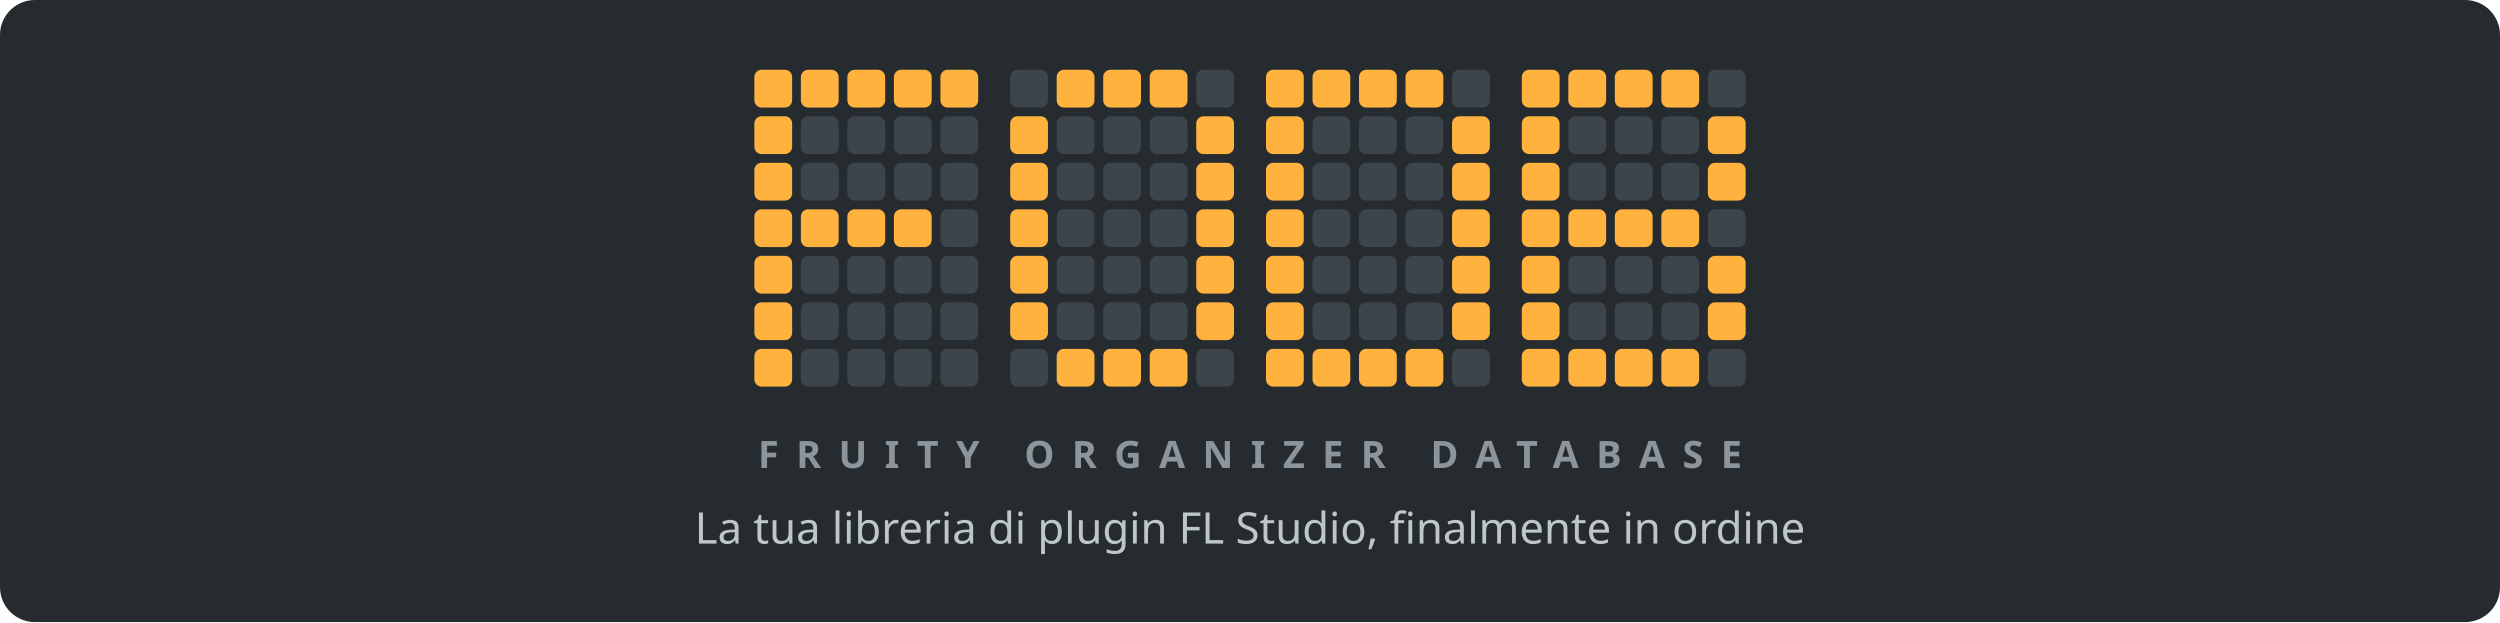
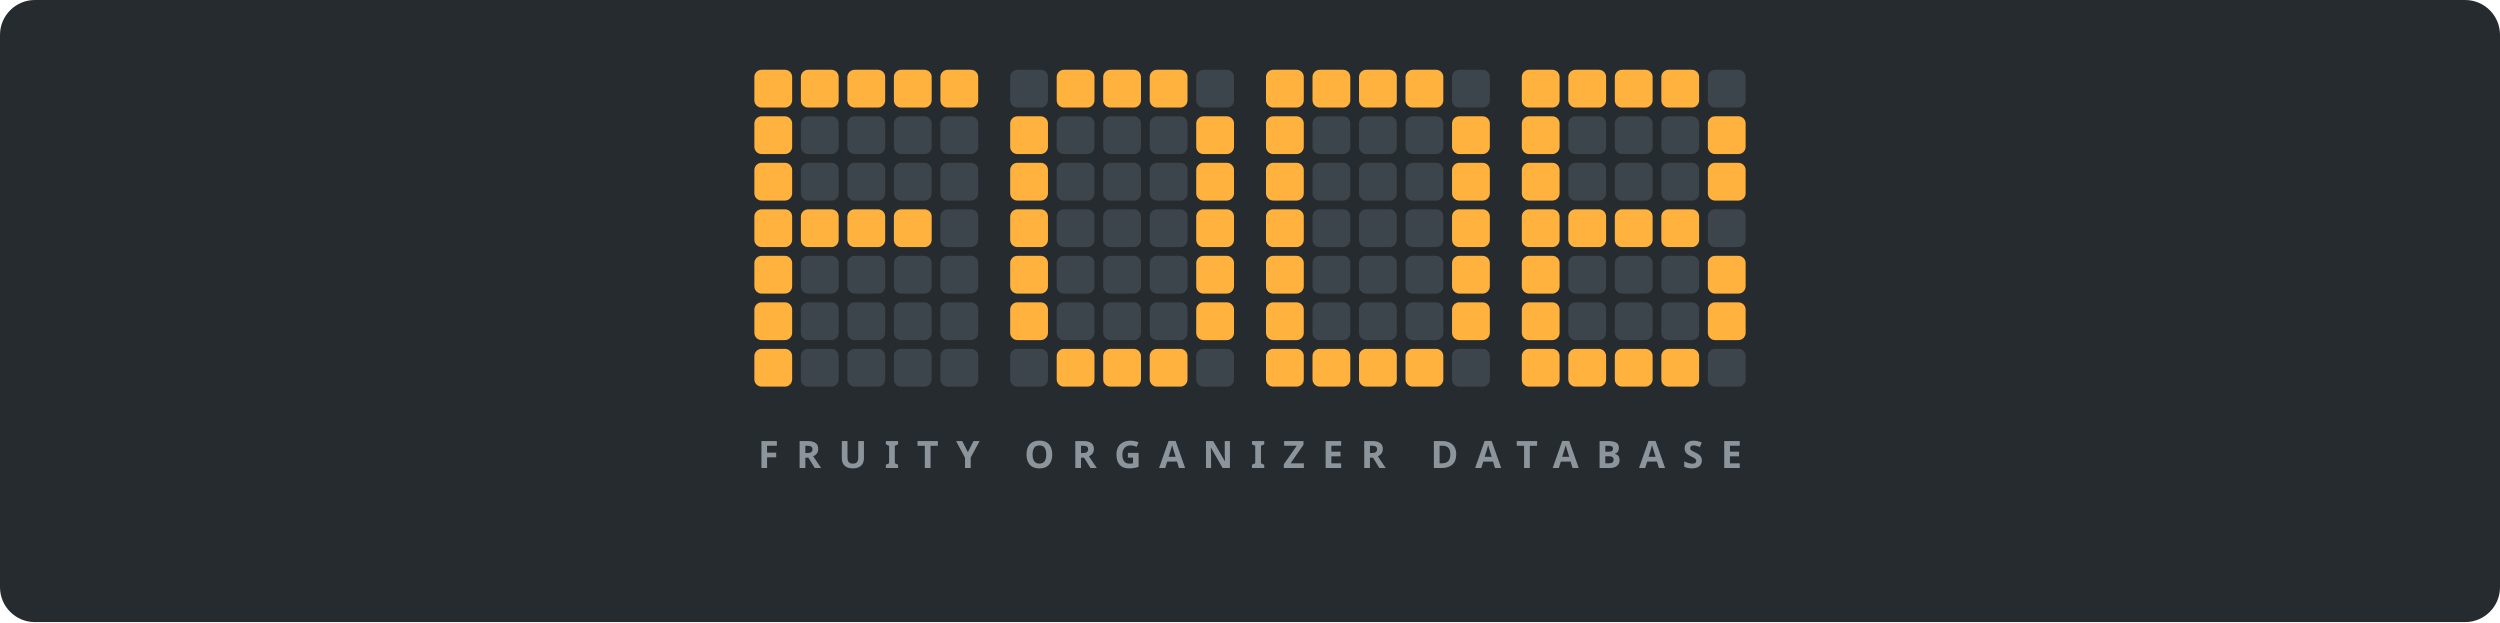
<svg xmlns="http://www.w3.org/2000/svg" viewBox="0 0 860 214" width="860" height="214" role="img" aria-label="FODB">
  <style>
.on{fill:#FFB23E;animation:hit 3.2s ease-out infinite}
.off{fill:#3C454B;animation:tick 3.2s ease-out infinite}
.title{font:600 13px Segoe UI, Noto Sans, Helvetica, Arial, sans-serif;letter-spacing:6px;fill:#8B959B}
- .tag{font:15px Segoe UI, Noto Sans, Helvetica, Arial, sans-serif;fill:#BDC6CB;animation:rise 1.1s ease-out both}
+ .tag{font:15px Segoe UI, Noto Sans, Helvetica, Arial, sans-serif;fill:#BDC6CB;opacity:0;animation:slogan 12s ease-in-out infinite both}
@keyframes hit{0%,100%{fill:#FFB23E;opacity:.86}4%{fill:#FFE3AE;opacity:1}20%{fill:#FFB23E;opacity:.86}}
@keyframes tick{0%,100%{fill:#3C454B}4%{fill:#6A747A}18%{fill:#3C454B}}
- @keyframes rise{from{opacity:0;transform:translateY(8px)}to{opacity:1;transform:none}}
- @media (prefers-reduced-motion:reduce){.on,.off,.tag{animation:none}}
+ @keyframes slogan{0%{opacity:0;transform:translateY(8px)}3%,30%{opacity:1;transform:none}33%,100%{opacity:0;transform:translateY(-6px)}}
+ @media (prefers-reduced-motion:reduce){.on,.off,.tag{animation:none}.first{opacity:1}}
</style>
  <rect width="860" height="214" rx="12" fill="#262B2F" />
  <rect class="on" x="259.5" y="24" width="13" height="13" rx="2.5" style="animation-delay:0.00s" />
  <rect class="on" x="275.5" y="24" width="13" height="13" rx="2.5" style="animation-delay:0.11s" />
  <rect class="on" x="291.5" y="24" width="13" height="13" rx="2.5" style="animation-delay:0.22s" />
  <rect class="on" x="307.5" y="24" width="13" height="13" rx="2.5" style="animation-delay:0.32s" />
  <rect class="on" x="323.5" y="24" width="13" height="13" rx="2.5" style="animation-delay:0.43s" />
  <rect class="on" x="259.5" y="40" width="13" height="13" rx="2.5" style="animation-delay:0.00s" />
  <rect class="off" x="275.5" y="40" width="13" height="13" rx="2.5" style="animation-delay:0.11s" />
  <rect class="off" x="291.5" y="40" width="13" height="13" rx="2.5" style="animation-delay:0.22s" />
  <rect class="off" x="307.5" y="40" width="13" height="13" rx="2.5" style="animation-delay:0.32s" />
  <rect class="off" x="323.5" y="40" width="13" height="13" rx="2.5" style="animation-delay:0.43s" />
  <rect class="on" x="259.5" y="56" width="13" height="13" rx="2.5" style="animation-delay:0.00s" />
  <rect class="off" x="275.5" y="56" width="13" height="13" rx="2.5" style="animation-delay:0.11s" />
  <rect class="off" x="291.5" y="56" width="13" height="13" rx="2.5" style="animation-delay:0.22s" />
  <rect class="off" x="307.5" y="56" width="13" height="13" rx="2.5" style="animation-delay:0.32s" />
  <rect class="off" x="323.5" y="56" width="13" height="13" rx="2.5" style="animation-delay:0.43s" />
  <rect class="on" x="259.5" y="72" width="13" height="13" rx="2.5" style="animation-delay:0.00s" />
  <rect class="on" x="275.5" y="72" width="13" height="13" rx="2.5" style="animation-delay:0.11s" />
  <rect class="on" x="291.5" y="72" width="13" height="13" rx="2.5" style="animation-delay:0.22s" />
  <rect class="on" x="307.5" y="72" width="13" height="13" rx="2.5" style="animation-delay:0.32s" />
  <rect class="off" x="323.5" y="72" width="13" height="13" rx="2.5" style="animation-delay:0.43s" />
  <rect class="on" x="259.5" y="88" width="13" height="13" rx="2.5" style="animation-delay:0.00s" />
  <rect class="off" x="275.5" y="88" width="13" height="13" rx="2.5" style="animation-delay:0.11s" />
  <rect class="off" x="291.5" y="88" width="13" height="13" rx="2.5" style="animation-delay:0.22s" />
  <rect class="off" x="307.5" y="88" width="13" height="13" rx="2.5" style="animation-delay:0.32s" />
  <rect class="off" x="323.5" y="88" width="13" height="13" rx="2.5" style="animation-delay:0.43s" />
  <rect class="on" x="259.5" y="104" width="13" height="13" rx="2.5" style="animation-delay:0.00s" />
  <rect class="off" x="275.5" y="104" width="13" height="13" rx="2.5" style="animation-delay:0.11s" />
  <rect class="off" x="291.5" y="104" width="13" height="13" rx="2.5" style="animation-delay:0.22s" />
  <rect class="off" x="307.5" y="104" width="13" height="13" rx="2.5" style="animation-delay:0.32s" />
  <rect class="off" x="323.5" y="104" width="13" height="13" rx="2.5" style="animation-delay:0.43s" />
  <rect class="on" x="259.5" y="120" width="13" height="13" rx="2.5" style="animation-delay:0.00s" />
  <rect class="off" x="275.5" y="120" width="13" height="13" rx="2.5" style="animation-delay:0.11s" />
  <rect class="off" x="291.5" y="120" width="13" height="13" rx="2.5" style="animation-delay:0.22s" />
  <rect class="off" x="307.5" y="120" width="13" height="13" rx="2.5" style="animation-delay:0.32s" />
  <rect class="off" x="323.5" y="120" width="13" height="13" rx="2.5" style="animation-delay:0.43s" />
  <rect class="off" x="347.5" y="24" width="13" height="13" rx="2.5" style="animation-delay:0.59s" />
  <rect class="on" x="363.5" y="24" width="13" height="13" rx="2.5" style="animation-delay:0.70s" />
  <rect class="on" x="379.5" y="24" width="13" height="13" rx="2.5" style="animation-delay:0.81s" />
  <rect class="on" x="395.5" y="24" width="13" height="13" rx="2.5" style="animation-delay:0.92s" />
  <rect class="off" x="411.5" y="24" width="13" height="13" rx="2.5" style="animation-delay:1.03s" />
  <rect class="on" x="347.5" y="40" width="13" height="13" rx="2.5" style="animation-delay:0.59s" />
  <rect class="off" x="363.5" y="40" width="13" height="13" rx="2.5" style="animation-delay:0.70s" />
  <rect class="off" x="379.5" y="40" width="13" height="13" rx="2.5" style="animation-delay:0.81s" />
  <rect class="off" x="395.5" y="40" width="13" height="13" rx="2.5" style="animation-delay:0.92s" />
  <rect class="on" x="411.5" y="40" width="13" height="13" rx="2.5" style="animation-delay:1.03s" />
  <rect class="on" x="347.5" y="56" width="13" height="13" rx="2.5" style="animation-delay:0.59s" />
  <rect class="off" x="363.5" y="56" width="13" height="13" rx="2.5" style="animation-delay:0.70s" />
  <rect class="off" x="379.5" y="56" width="13" height="13" rx="2.5" style="animation-delay:0.81s" />
  <rect class="off" x="395.5" y="56" width="13" height="13" rx="2.5" style="animation-delay:0.92s" />
  <rect class="on" x="411.5" y="56" width="13" height="13" rx="2.5" style="animation-delay:1.03s" />
  <rect class="on" x="347.5" y="72" width="13" height="13" rx="2.5" style="animation-delay:0.59s" />
  <rect class="off" x="363.5" y="72" width="13" height="13" rx="2.5" style="animation-delay:0.70s" />
  <rect class="off" x="379.5" y="72" width="13" height="13" rx="2.5" style="animation-delay:0.81s" />
  <rect class="off" x="395.5" y="72" width="13" height="13" rx="2.5" style="animation-delay:0.92s" />
  <rect class="on" x="411.5" y="72" width="13" height="13" rx="2.5" style="animation-delay:1.03s" />
  <rect class="on" x="347.5" y="88" width="13" height="13" rx="2.5" style="animation-delay:0.59s" />
  <rect class="off" x="363.5" y="88" width="13" height="13" rx="2.5" style="animation-delay:0.70s" />
  <rect class="off" x="379.5" y="88" width="13" height="13" rx="2.5" style="animation-delay:0.81s" />
  <rect class="off" x="395.5" y="88" width="13" height="13" rx="2.5" style="animation-delay:0.92s" />
  <rect class="on" x="411.5" y="88" width="13" height="13" rx="2.5" style="animation-delay:1.03s" />
  <rect class="on" x="347.5" y="104" width="13" height="13" rx="2.5" style="animation-delay:0.59s" />
  <rect class="off" x="363.5" y="104" width="13" height="13" rx="2.5" style="animation-delay:0.70s" />
  <rect class="off" x="379.5" y="104" width="13" height="13" rx="2.5" style="animation-delay:0.81s" />
  <rect class="off" x="395.5" y="104" width="13" height="13" rx="2.5" style="animation-delay:0.92s" />
  <rect class="on" x="411.5" y="104" width="13" height="13" rx="2.5" style="animation-delay:1.03s" />
  <rect class="off" x="347.5" y="120" width="13" height="13" rx="2.5" style="animation-delay:0.59s" />
  <rect class="on" x="363.5" y="120" width="13" height="13" rx="2.5" style="animation-delay:0.70s" />
  <rect class="on" x="379.5" y="120" width="13" height="13" rx="2.5" style="animation-delay:0.81s" />
  <rect class="on" x="395.5" y="120" width="13" height="13" rx="2.5" style="animation-delay:0.92s" />
  <rect class="off" x="411.5" y="120" width="13" height="13" rx="2.5" style="animation-delay:1.03s" />
  <rect class="on" x="435.5" y="24" width="13" height="13" rx="2.5" style="animation-delay:1.19s" />
  <rect class="on" x="451.5" y="24" width="13" height="13" rx="2.5" style="animation-delay:1.30s" />
  <rect class="on" x="467.5" y="24" width="13" height="13" rx="2.5" style="animation-delay:1.41s" />
  <rect class="on" x="483.5" y="24" width="13" height="13" rx="2.5" style="animation-delay:1.51s" />
  <rect class="off" x="499.5" y="24" width="13" height="13" rx="2.5" style="animation-delay:1.62s" />
  <rect class="on" x="435.5" y="40" width="13" height="13" rx="2.5" style="animation-delay:1.19s" />
  <rect class="off" x="451.5" y="40" width="13" height="13" rx="2.5" style="animation-delay:1.30s" />
  <rect class="off" x="467.5" y="40" width="13" height="13" rx="2.5" style="animation-delay:1.41s" />
  <rect class="off" x="483.5" y="40" width="13" height="13" rx="2.5" style="animation-delay:1.51s" />
  <rect class="on" x="499.5" y="40" width="13" height="13" rx="2.5" style="animation-delay:1.62s" />
  <rect class="on" x="435.5" y="56" width="13" height="13" rx="2.5" style="animation-delay:1.19s" />
  <rect class="off" x="451.5" y="56" width="13" height="13" rx="2.5" style="animation-delay:1.30s" />
  <rect class="off" x="467.5" y="56" width="13" height="13" rx="2.5" style="animation-delay:1.41s" />
  <rect class="off" x="483.5" y="56" width="13" height="13" rx="2.5" style="animation-delay:1.51s" />
  <rect class="on" x="499.5" y="56" width="13" height="13" rx="2.5" style="animation-delay:1.62s" />
  <rect class="on" x="435.5" y="72" width="13" height="13" rx="2.5" style="animation-delay:1.19s" />
  <rect class="off" x="451.5" y="72" width="13" height="13" rx="2.5" style="animation-delay:1.30s" />
  <rect class="off" x="467.5" y="72" width="13" height="13" rx="2.5" style="animation-delay:1.41s" />
  <rect class="off" x="483.5" y="72" width="13" height="13" rx="2.5" style="animation-delay:1.51s" />
  <rect class="on" x="499.5" y="72" width="13" height="13" rx="2.5" style="animation-delay:1.62s" />
  <rect class="on" x="435.5" y="88" width="13" height="13" rx="2.5" style="animation-delay:1.19s" />
  <rect class="off" x="451.5" y="88" width="13" height="13" rx="2.5" style="animation-delay:1.30s" />
  <rect class="off" x="467.5" y="88" width="13" height="13" rx="2.5" style="animation-delay:1.41s" />
  <rect class="off" x="483.5" y="88" width="13" height="13" rx="2.5" style="animation-delay:1.51s" />
  <rect class="on" x="499.5" y="88" width="13" height="13" rx="2.5" style="animation-delay:1.62s" />
  <rect class="on" x="435.5" y="104" width="13" height="13" rx="2.5" style="animation-delay:1.19s" />
  <rect class="off" x="451.5" y="104" width="13" height="13" rx="2.5" style="animation-delay:1.30s" />
  <rect class="off" x="467.5" y="104" width="13" height="13" rx="2.5" style="animation-delay:1.41s" />
  <rect class="off" x="483.5" y="104" width="13" height="13" rx="2.5" style="animation-delay:1.51s" />
  <rect class="on" x="499.5" y="104" width="13" height="13" rx="2.5" style="animation-delay:1.62s" />
  <rect class="on" x="435.5" y="120" width="13" height="13" rx="2.5" style="animation-delay:1.19s" />
  <rect class="on" x="451.5" y="120" width="13" height="13" rx="2.5" style="animation-delay:1.30s" />
  <rect class="on" x="467.5" y="120" width="13" height="13" rx="2.5" style="animation-delay:1.41s" />
  <rect class="on" x="483.5" y="120" width="13" height="13" rx="2.5" style="animation-delay:1.51s" />
  <rect class="off" x="499.5" y="120" width="13" height="13" rx="2.5" style="animation-delay:1.62s" />
  <rect class="on" x="523.5" y="24" width="13" height="13" rx="2.5" style="animation-delay:1.78s" />
  <rect class="on" x="539.5" y="24" width="13" height="13" rx="2.5" style="animation-delay:1.89s" />
  <rect class="on" x="555.5" y="24" width="13" height="13" rx="2.5" style="animation-delay:2.00s" />
  <rect class="on" x="571.5" y="24" width="13" height="13" rx="2.5" style="animation-delay:2.11s" />
  <rect class="off" x="587.5" y="24" width="13" height="13" rx="2.5" style="animation-delay:2.22s" />
  <rect class="on" x="523.5" y="40" width="13" height="13" rx="2.5" style="animation-delay:1.78s" />
  <rect class="off" x="539.5" y="40" width="13" height="13" rx="2.5" style="animation-delay:1.89s" />
  <rect class="off" x="555.5" y="40" width="13" height="13" rx="2.5" style="animation-delay:2.00s" />
  <rect class="off" x="571.5" y="40" width="13" height="13" rx="2.5" style="animation-delay:2.11s" />
  <rect class="on" x="587.5" y="40" width="13" height="13" rx="2.5" style="animation-delay:2.22s" />
  <rect class="on" x="523.5" y="56" width="13" height="13" rx="2.5" style="animation-delay:1.78s" />
  <rect class="off" x="539.5" y="56" width="13" height="13" rx="2.5" style="animation-delay:1.89s" />
  <rect class="off" x="555.5" y="56" width="13" height="13" rx="2.5" style="animation-delay:2.00s" />
  <rect class="off" x="571.5" y="56" width="13" height="13" rx="2.5" style="animation-delay:2.11s" />
  <rect class="on" x="587.5" y="56" width="13" height="13" rx="2.5" style="animation-delay:2.22s" />
  <rect class="on" x="523.5" y="72" width="13" height="13" rx="2.5" style="animation-delay:1.78s" />
  <rect class="on" x="539.5" y="72" width="13" height="13" rx="2.5" style="animation-delay:1.89s" />
  <rect class="on" x="555.5" y="72" width="13" height="13" rx="2.5" style="animation-delay:2.00s" />
  <rect class="on" x="571.5" y="72" width="13" height="13" rx="2.5" style="animation-delay:2.11s" />
  <rect class="off" x="587.5" y="72" width="13" height="13" rx="2.5" style="animation-delay:2.22s" />
  <rect class="on" x="523.5" y="88" width="13" height="13" rx="2.5" style="animation-delay:1.78s" />
  <rect class="off" x="539.5" y="88" width="13" height="13" rx="2.5" style="animation-delay:1.89s" />
  <rect class="off" x="555.5" y="88" width="13" height="13" rx="2.5" style="animation-delay:2.00s" />
  <rect class="off" x="571.5" y="88" width="13" height="13" rx="2.5" style="animation-delay:2.11s" />
  <rect class="on" x="587.5" y="88" width="13" height="13" rx="2.5" style="animation-delay:2.22s" />
  <rect class="on" x="523.5" y="104" width="13" height="13" rx="2.5" style="animation-delay:1.78s" />
  <rect class="off" x="539.5" y="104" width="13" height="13" rx="2.5" style="animation-delay:1.89s" />
  <rect class="off" x="555.5" y="104" width="13" height="13" rx="2.5" style="animation-delay:2.00s" />
  <rect class="off" x="571.5" y="104" width="13" height="13" rx="2.5" style="animation-delay:2.11s" />
  <rect class="on" x="587.5" y="104" width="13" height="13" rx="2.5" style="animation-delay:2.22s" />
  <rect class="on" x="523.5" y="120" width="13" height="13" rx="2.5" style="animation-delay:1.78s" />
  <rect class="on" x="539.5" y="120" width="13" height="13" rx="2.5" style="animation-delay:1.89s" />
  <rect class="on" x="555.5" y="120" width="13" height="13" rx="2.5" style="animation-delay:2.00s" />
  <rect class="on" x="571.5" y="120" width="13" height="13" rx="2.5" style="animation-delay:2.11s" />
  <rect class="off" x="587.5" y="120" width="13" height="13" rx="2.5" style="animation-delay:2.22s" />
  <text class="title" x="430.0" y="161" text-anchor="middle">FRUITY ORGANIZER DATABASE</text>
-   <text class="tag" x="430.0" y="187" text-anchor="middle">La tua libreria di plugin FL Studio, finalmente in ordine</text>
+   <text class="tag first" x="430.0" y="187" text-anchor="middle" style="animation-delay:0s">Ordine perfetto nella tua libreria.</text>
+   <text class="tag" x="430.0" y="187" text-anchor="middle" style="animation-delay:4s">L'organizer per chi è stanco di scorrere elenchi.</text>
+   <text class="tag" x="430.0" y="187" text-anchor="middle" style="animation-delay:8s">Tanti strumenti? Ogni cosa al suo posto!</text>
</svg>
